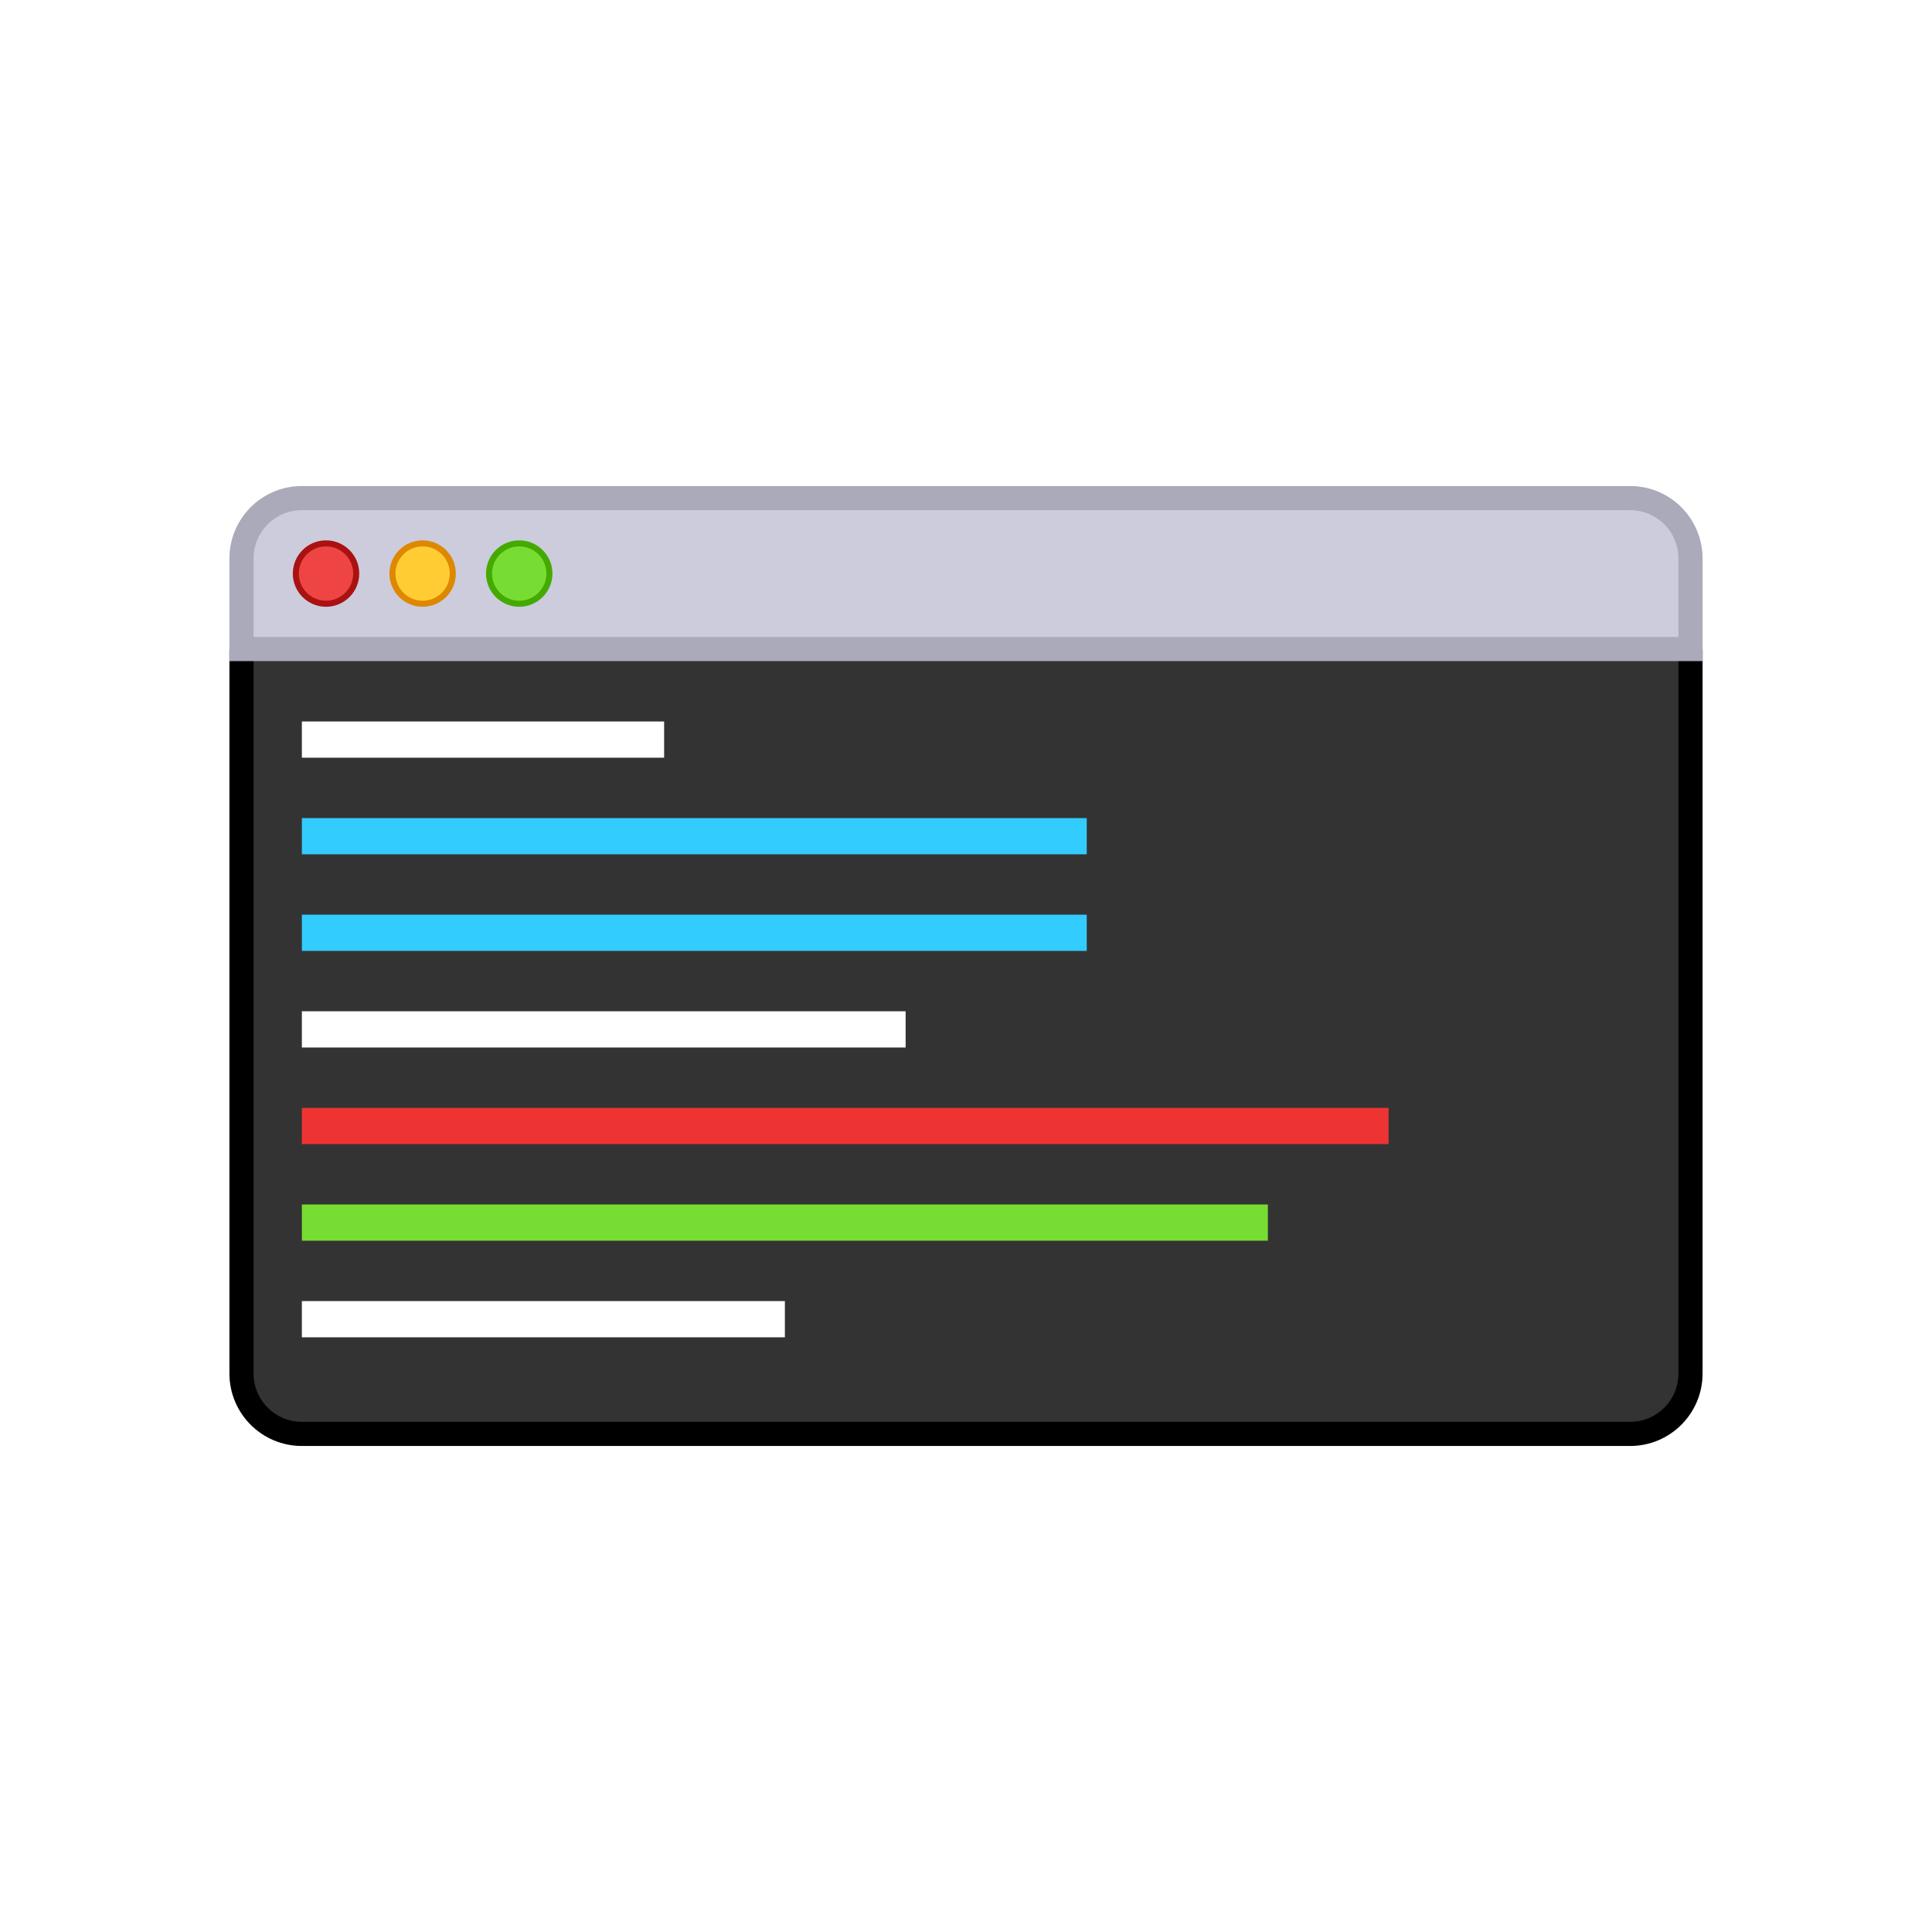
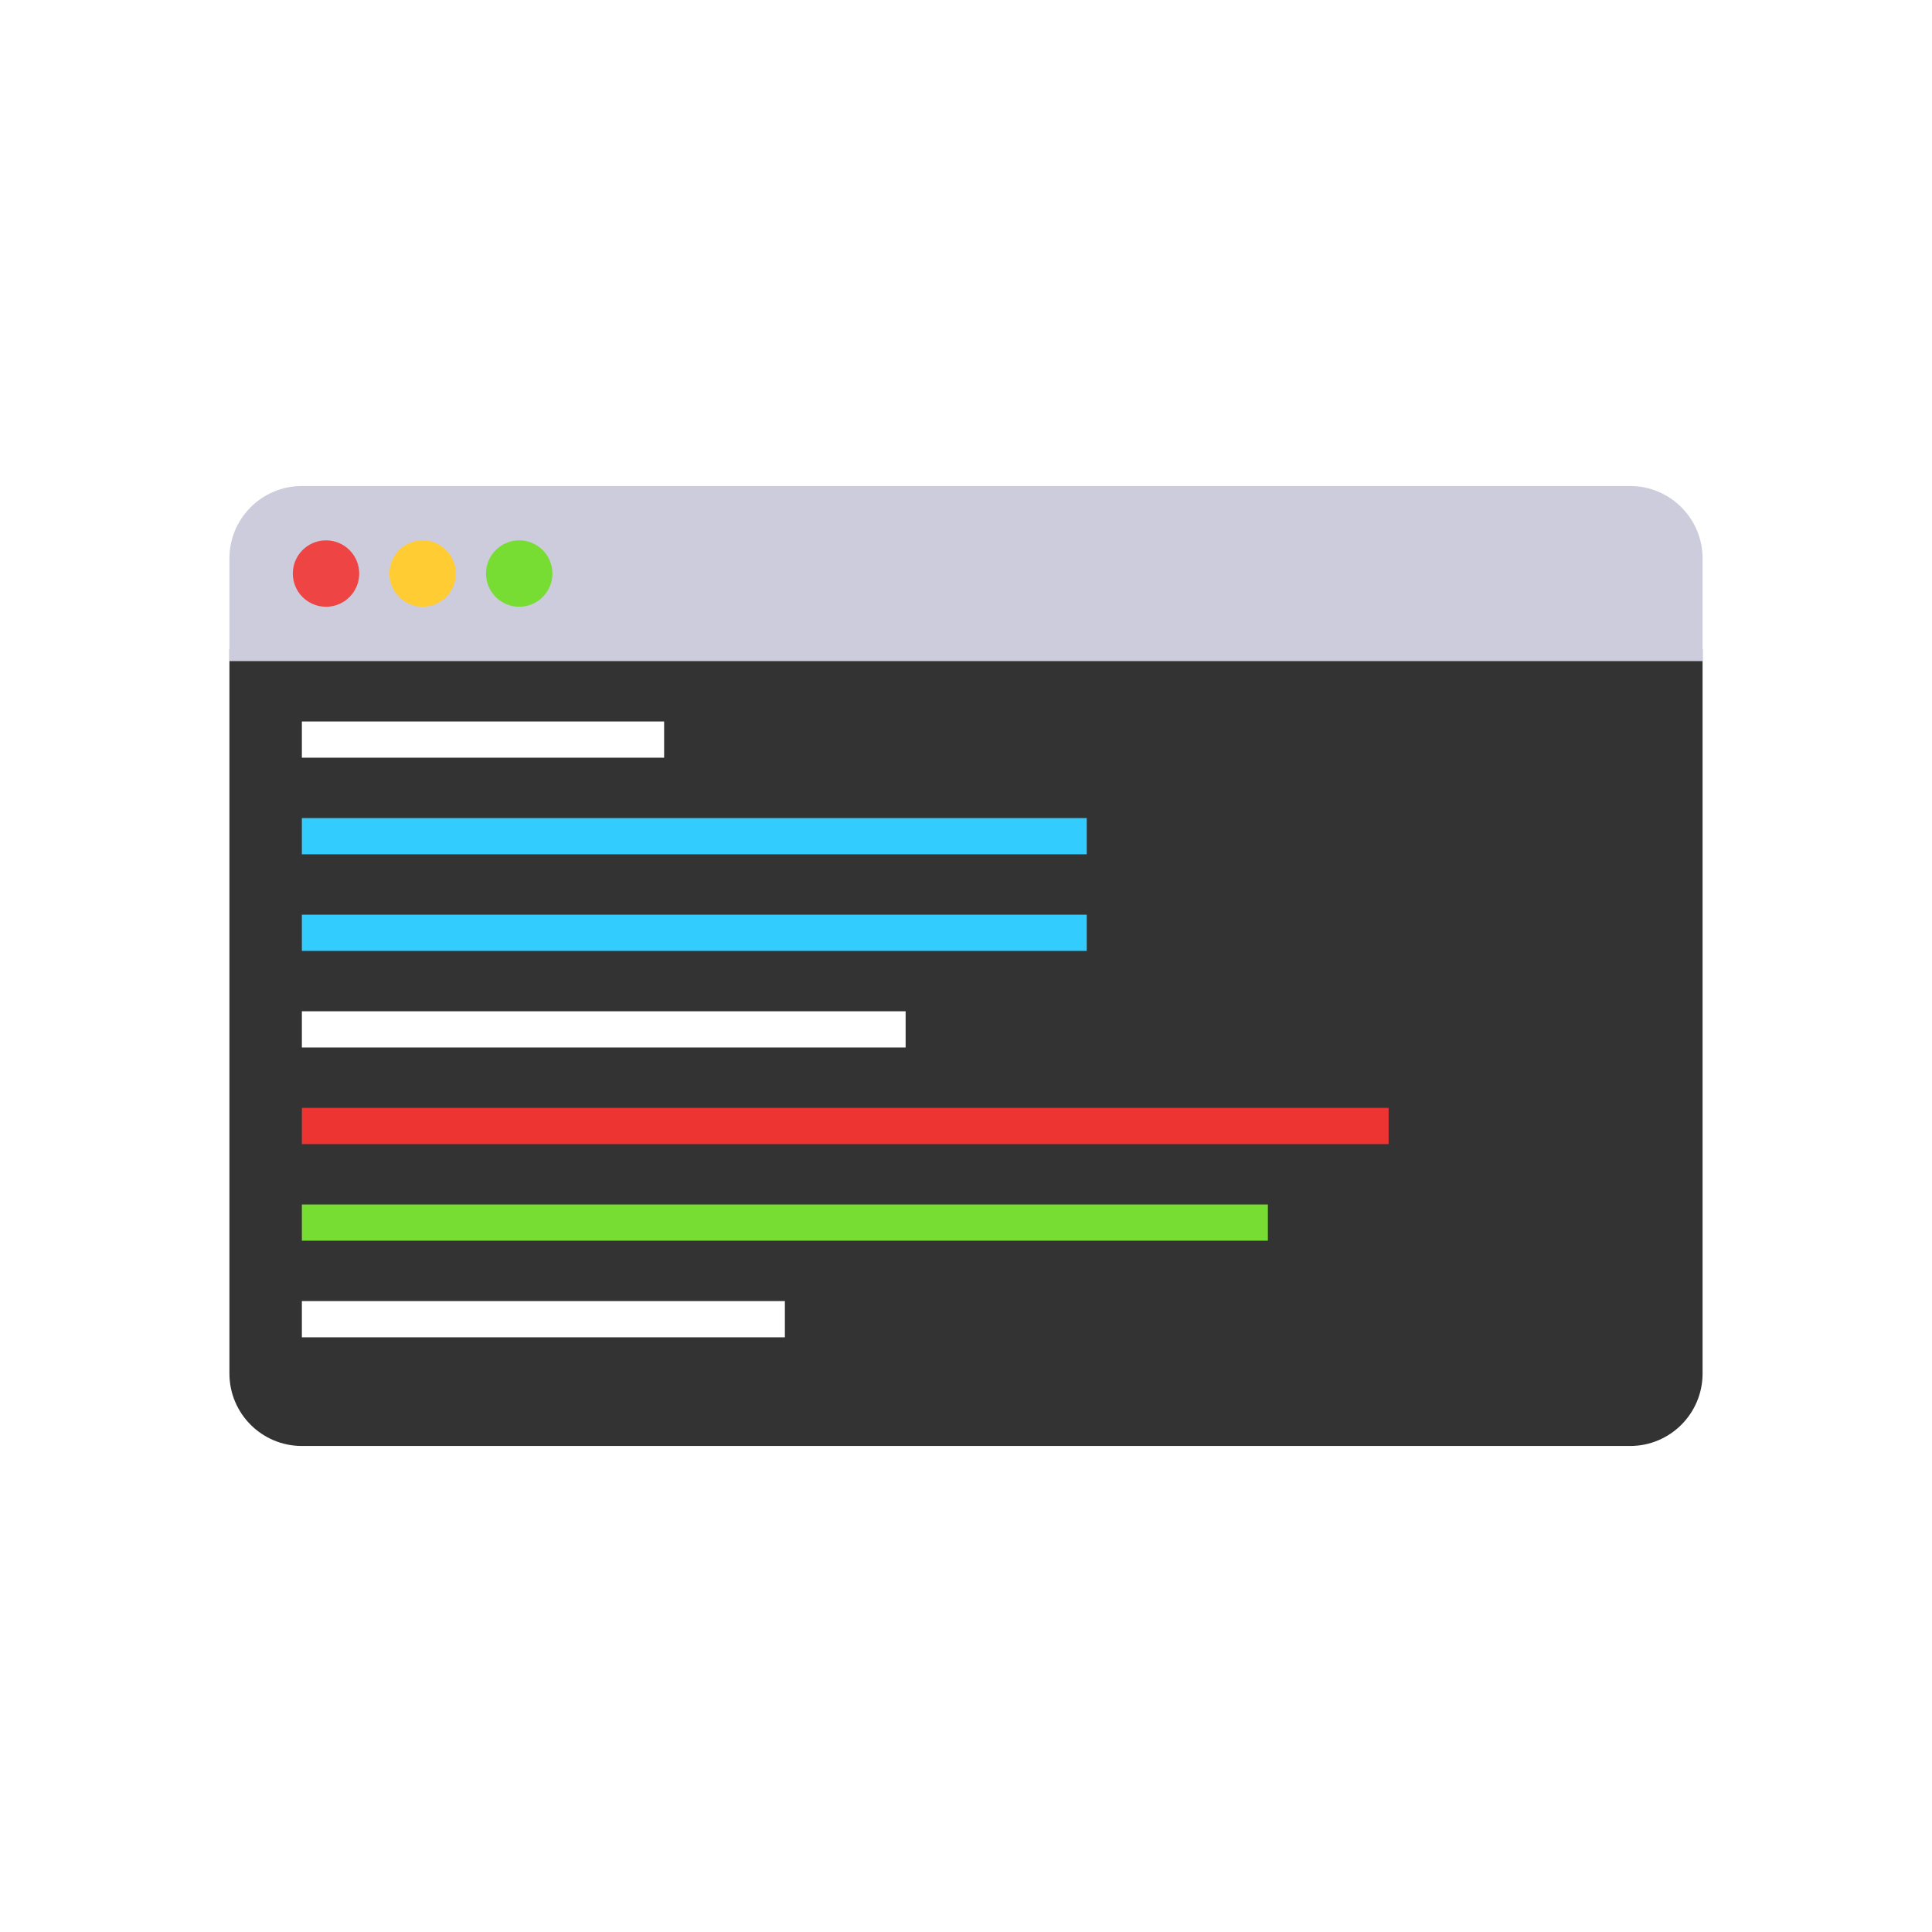
<svg xmlns="http://www.w3.org/2000/svg" xmlns:xlink="http://www.w3.org/1999/xlink" viewBox="0 0 320 320">
  <defs>
-     <path d="M -120,-60 L -120,60 A 10,10 0,0,0 -110,70 L 110,70 A 10,10 0,0,0 120,60 L 120,-60" fill="#333" stroke="#000" id="dotfiles-terminal-body" />
+     <path d="M -120,-60 L -120,60 A 10,10 0,0,0 -110,70 L 110,70 A 10,10 0,0,0 120,60 L 120,-60" fill="#333" stroke="#333" id="dotfiles-terminal-body" />
    <circle r="5" stroke-width="1" id="dotfiles-terminal-window-control" />
    <g id="dotfiles-terminal-titlebar">
-       <path d="M -120,-60 L 120,-60 L 120,-75 A 10,10 0,0,0 110,-85 L -110,-85 A 10,10 0,0,0 -120,-75 Z" fill="#ccd" stroke="#aab" />
-       <use xlink:href="#dotfiles-terminal-window-control" x="-106" y="-72.5" fill="#e44" stroke="#a11" />
-       <use xlink:href="#dotfiles-terminal-window-control" x="-90" y="-72.5" fill="#fc3" stroke="#d80" />
-       <use xlink:href="#dotfiles-terminal-window-control" x="-74" y="-72.5" fill="#7d3" stroke="#4a0" />
+       <path d="M -120,-60 L 120,-60 L 120,-75 A 10,10 0,0,0 110,-85 L -110,-85 A 10,10 0,0,0 -120,-75 Z" fill="#ccd" stroke="#ccd" />
+       <use xlink:href="#dotfiles-terminal-window-control" x="-106" y="-72.5" fill="#e44" stroke="#e44" />
+       <use xlink:href="#dotfiles-terminal-window-control" x="-90" y="-72.5" fill="#fc3" stroke="#fc3" />
+       <use xlink:href="#dotfiles-terminal-window-control" x="-74" y="-72.5" fill="#7d3" stroke="#7d3" />
    </g>
    <g id="dotfiles-terminal-text">
      <g fill="#fff">
        <rect x="-110" y="-48" width="60" height="6" />
        <rect x="-110" y="0" width="100" height="6" />
        <rect x="-110" y="48" width="80" height="6" />
      </g>
      <g fill="#3cf">
        <rect x="-110" y="-32" width="130" height="6" />
        <rect x="-110" y="-16" width="130" height="6" />
      </g>
      <g fill="#7d3">
        <rect x="-110" y="32" width="160" height="6" />
      </g>
      <g fill="#e33">
        <rect x="-110" y="16" width="180" height="6" />
      </g>
    </g>
    <g id="dotfiles-terminal">
      <use xlink:href="#dotfiles-terminal-body" />
      <use xlink:href="#dotfiles-terminal-text" />
      <use xlink:href="#dotfiles-terminal-titlebar" />
    </g>
  </defs>
  <rect x="0" y="0" width="100%" height="100%" fill="#fff" />
  <use xlink:href="#dotfiles-terminal" x="160" y="167.5" stroke-width="4" />
</svg>
